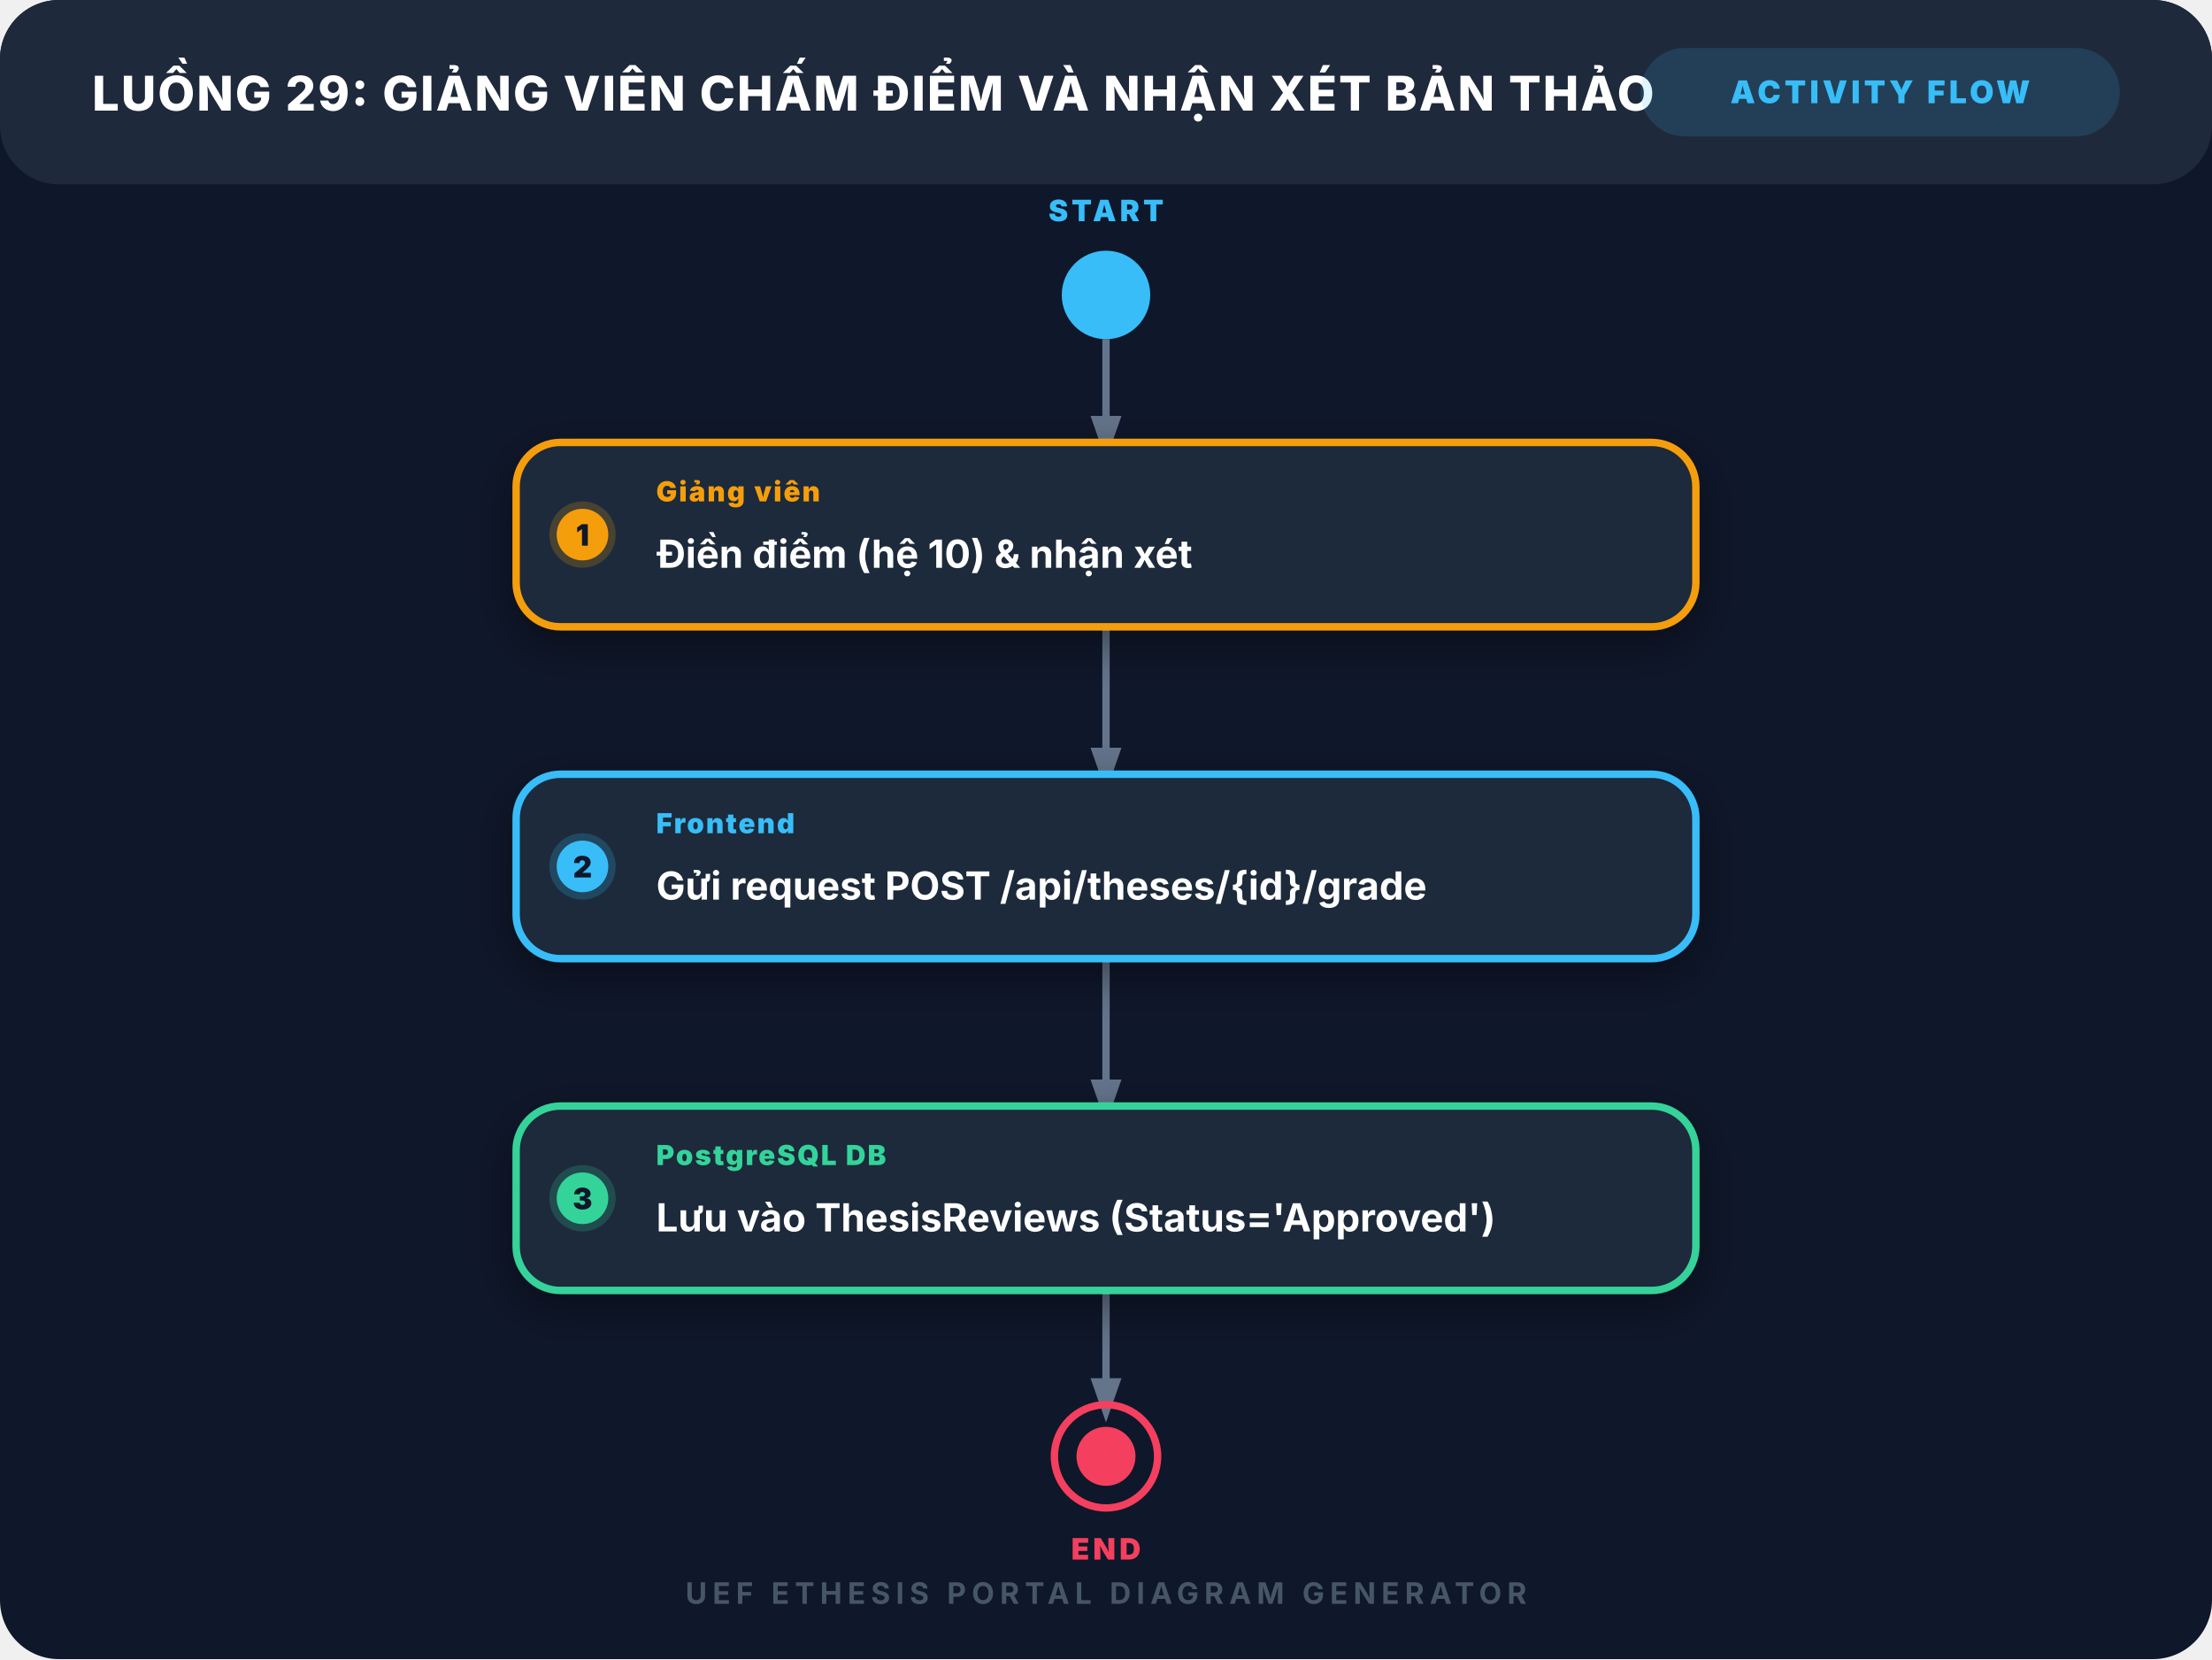
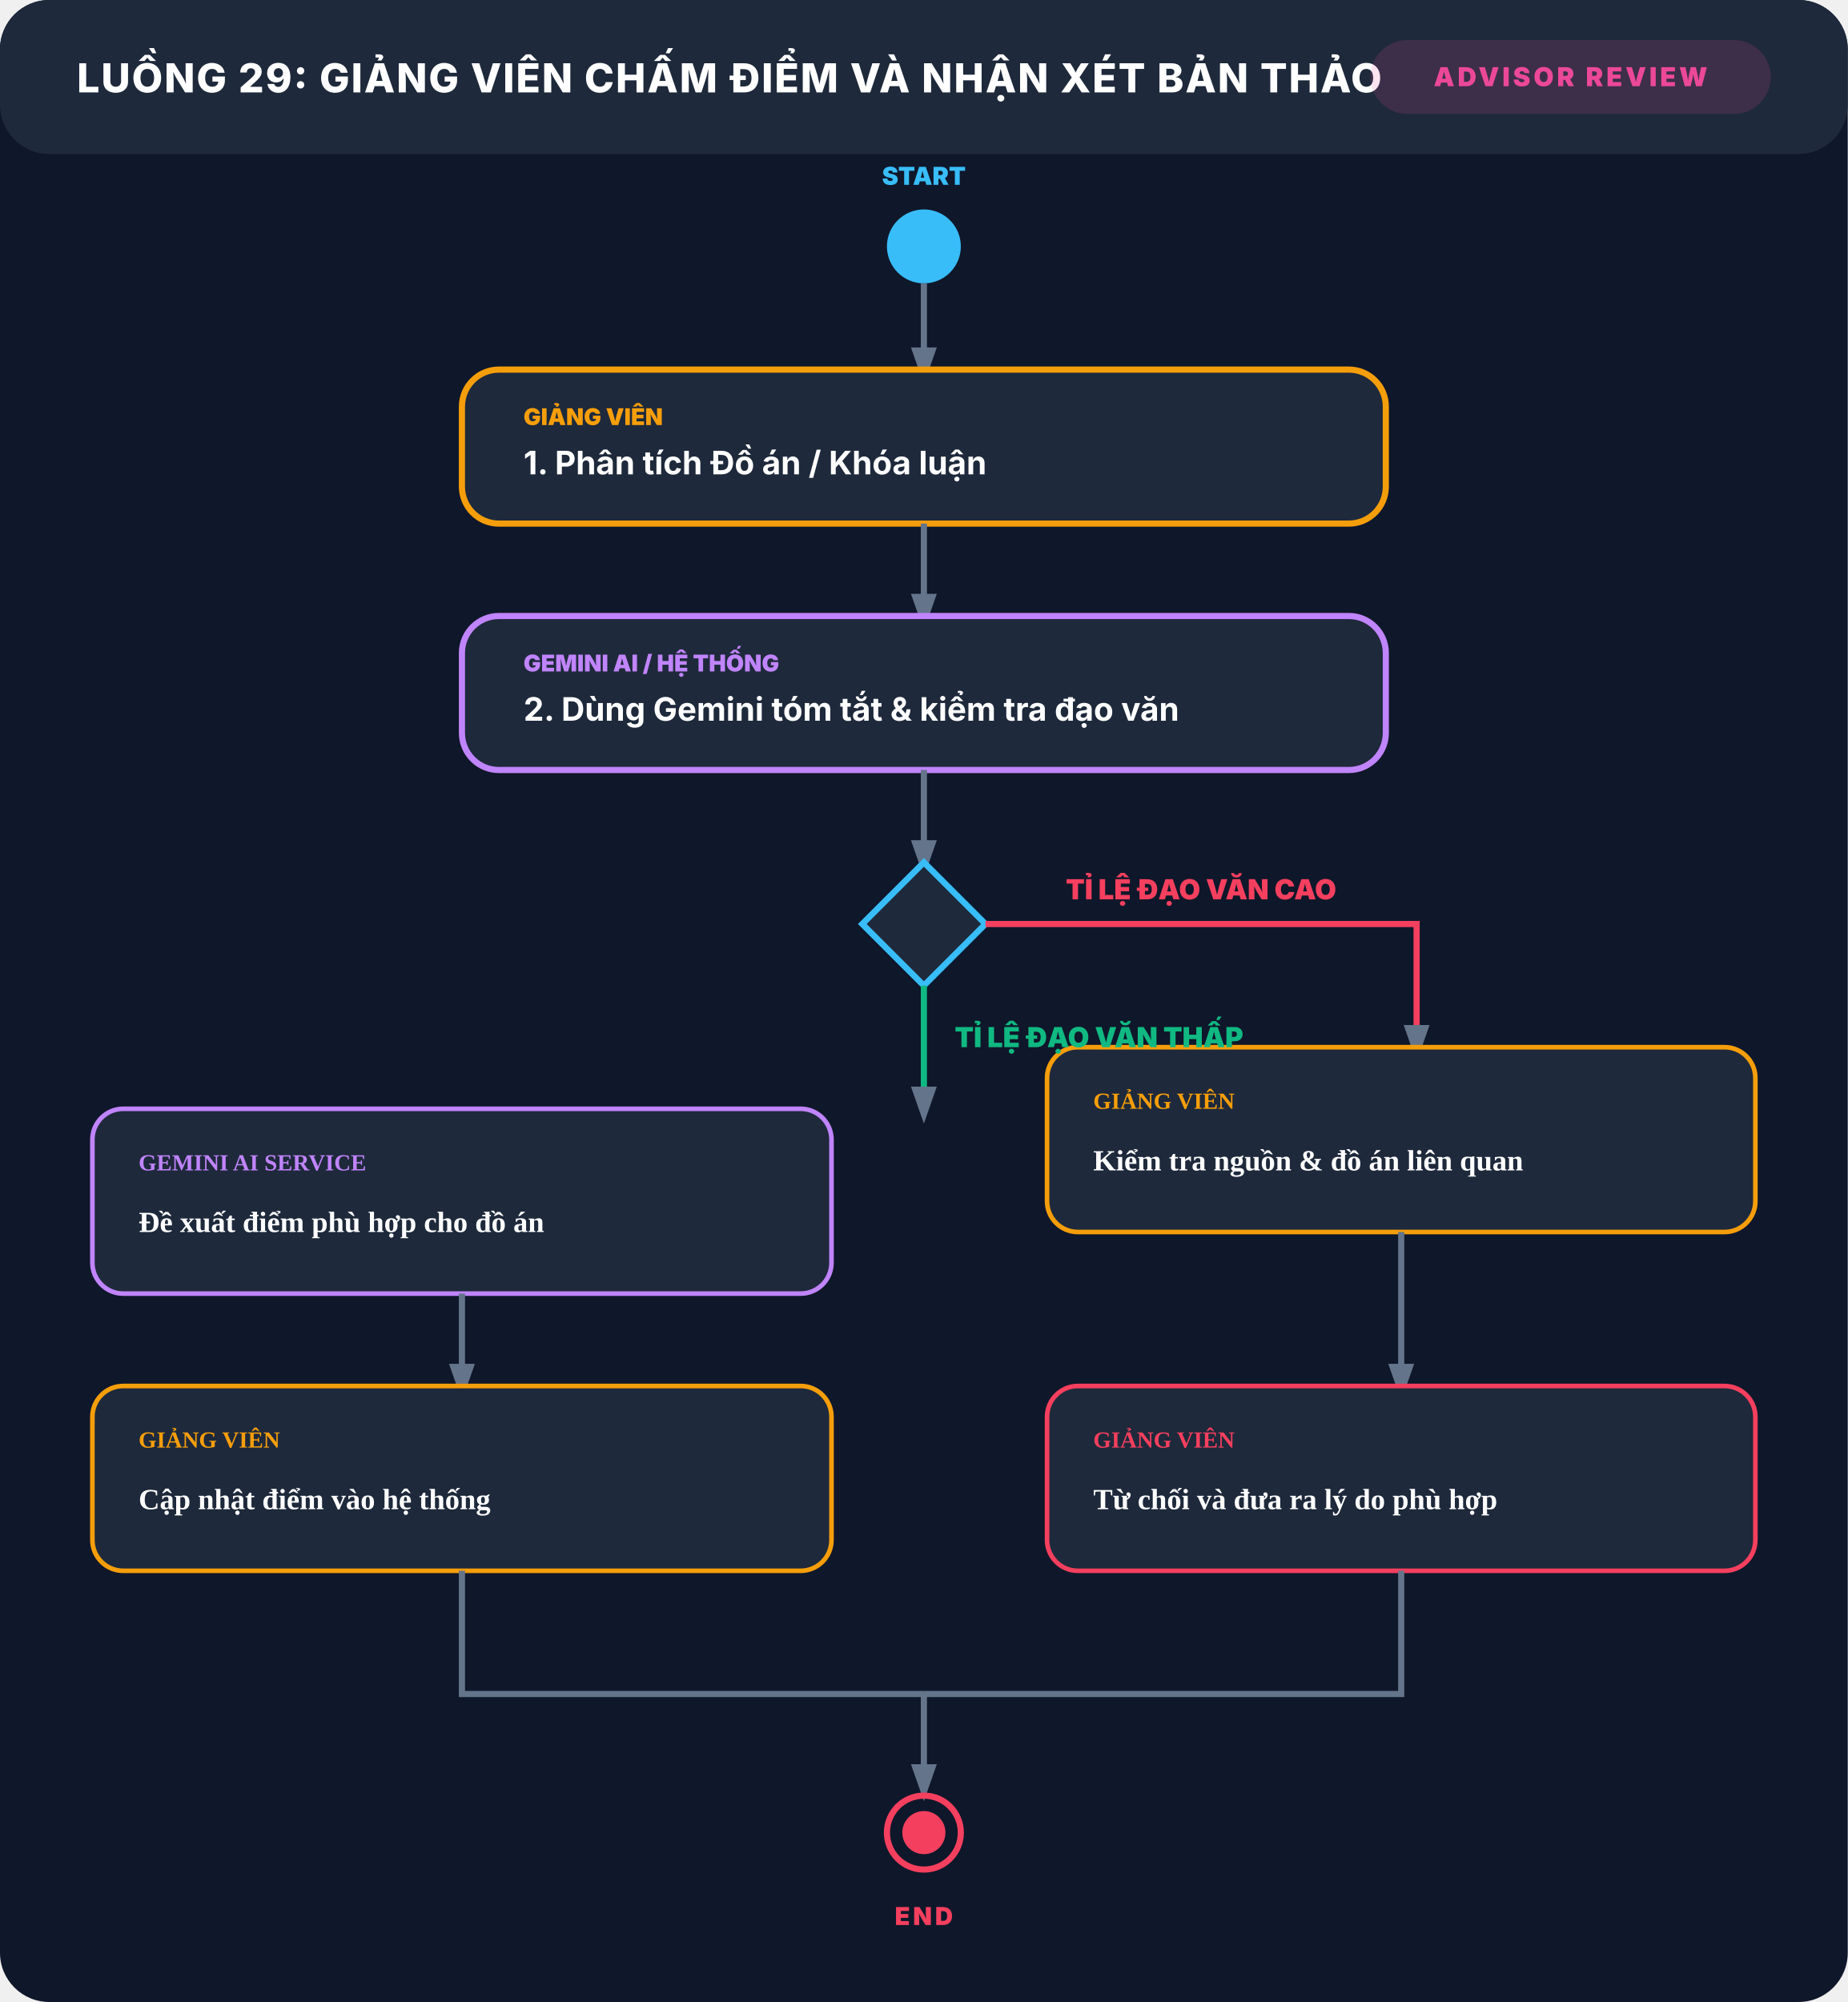
- <svg xmlns="http://www.w3.org/2000/svg" viewBox="0 0 600 450" width="600" height="450">
+ <svg xmlns="http://www.w3.org/2000/svg" viewBox="0 0 600 650" width="600" height="650">
  <defs>
    <marker id="arrow" viewBox="0 0 10 10" refX="6" refY="5" markerWidth="6" markerHeight="6" orient="auto-start-reverse">
      <path d="M 0 1.5 L 10 5 L 0 8.5 z" fill="#64748b" />
    </marker>
  </defs>
  <style>
        .title { font-family: 'Inter', sans-serif; font-size: 13px; font-weight: 800; fill: #ffffff; letter-spacing: 0.5px; }
      </style>
  <rect width="100%" height="100%" fill="#0f172a" rx="16" />
  <rect width="100%" height="50" fill="#1e293b" rx="16" />
  <text x="25" y="30" class="title">LUỒNG 29: GIẢNG VIÊN CHẤM ĐIỂM VÀ NHẬN XÉT BẢN THẢO</text>
-   <rect x="445" y="13" width="130" height="24" rx="12" fill="#38bdf8" opacity="0.15" />
-   <text x="510" y="28" fill="#38bdf8" font-size="8.5" font-family="Inter, sans-serif" font-weight="900" text-anchor="middle" letter-spacing="1">ACTIVITY FLOW</text>
+   <rect x="445" y="13" width="130" height="24" rx="12" fill="#ec4899" opacity="0.15" />
+   <text x="510" y="28" fill="#ec4899" font-size="8.5" font-family="Inter, sans-serif" font-weight="900" text-anchor="middle" letter-spacing="1">ADVISOR REVIEW</text>
+   <circle cx="300" cy="80" r="12" fill="#38bdf8" />
+   <text x="300" y="60" fill="#38bdf8" font-size="8" font-family="Inter, sans-serif" font-weight="900" text-anchor="middle">START</text>
  <line x1="300" y1="92" x2="300" y2="120" stroke="#64748b" stroke-width="2" marker-end="url(#arrow)" />
-   <line x1="300" y1="170" x2="300" y2="210" stroke="#64748b" stroke-width="2" marker-end="url(#arrow)" />
-   <line x1="300" y1="260" x2="300" y2="300" stroke="#64748b" stroke-width="2" marker-end="url(#arrow)" />
-   <line x1="300" y1="350" x2="300" y2="381" stroke="#64748b" stroke-width="2" marker-end="url(#arrow)" />
-   <circle cx="300" cy="80" r="12" fill="#38bdf8" />
-   <text x="300" y="60" fill="#38bdf8" font-size="8" font-family="Inter, sans-serif" font-weight="900" text-anchor="middle" letter-spacing="1">START</text>
-   <g transform="translate(140, 120)">
-     <rect width="320" height="50" rx="12" ry="12" fill="#1e293b" stroke="#f59e0b" stroke-width="2" style="filter: drop-shadow(0px 4px 6px rgba(0,0,0,0.4));" />
-     <circle cx="18" cy="25" r="9" fill="#f59e0b" opacity="0.2" />
-     <circle cx="18" cy="25" r="7" fill="#f59e0b" />
-     <text x="18" y="28" fill="#0f172a" font-size="8" font-family="Inter, sans-serif" font-weight="900" text-anchor="middle">1</text>
-     <text x="38" y="16" fill="#f59e0b" font-size="7.5" font-family="Inter, sans-serif" font-weight="900" style="text-transform: uppercase; letter-spacing: 0.5px;">Giảng viên</text>
-     <text x="38" y="34" fill="#ffffff" font-size="10.5" font-family="Inter, sans-serif" font-weight="700">Điền điểm (hệ 10) &amp; nhận xét</text>
+   <g transform="translate(150, 120)">
+     <rect width="300" height="50" rx="12" ry="12" fill="#1e293b" stroke="#f59e0b" stroke-width="2" />
+     <text x="20" y="18" fill="#f59e0b" font-size="7.5" font-family="Inter, sans-serif" font-weight="900">GIẢNG VIÊN</text>
+     <text x="20" y="34" fill="#ffffff" font-size="10.5" font-family="Inter, sans-serif" font-weight="700">1. Phân tích Đồ án / Khóa luận</text>
  </g>
-   <g transform="translate(140, 210)">
-     <rect width="320" height="50" rx="12" ry="12" fill="#1e293b" stroke="#38bdf8" stroke-width="2" style="filter: drop-shadow(0px 4px 6px rgba(0,0,0,0.4));" />
-     <circle cx="18" cy="25" r="9" fill="#38bdf8" opacity="0.2" />
-     <circle cx="18" cy="25" r="7" fill="#38bdf8" />
-     <text x="18" y="28" fill="#0f172a" font-size="8" font-family="Inter, sans-serif" font-weight="900" text-anchor="middle">2</text>
-     <text x="38" y="16" fill="#38bdf8" font-size="7.5" font-family="Inter, sans-serif" font-weight="900" style="text-transform: uppercase; letter-spacing: 0.5px;">Frontend</text>
-     <text x="38" y="34" fill="#ffffff" font-size="10.5" font-family="Inter, sans-serif" font-weight="700">Gửi request POST /api/theses/{id}/grade</text>
+   <line x1="300" y1="170" x2="300" y2="200" stroke="#64748b" stroke-width="2" marker-end="url(#arrow)" />
+   <g transform="translate(150, 200)">
+     <rect width="300" height="50" rx="12" ry="12" fill="#1e293b" stroke="#c084fc" stroke-width="2" />
+     <text x="20" y="18" fill="#c084fc" font-size="7.5" font-family="Inter, sans-serif" font-weight="900">GEMINI AI / HỆ THỐNG</text>
+     <text x="20" y="34" fill="#ffffff" font-size="10.5" font-family="Inter, sans-serif" font-weight="700">2. Dùng Gemini tóm tắt &amp; kiểm tra đạo văn</text>
  </g>
-   <g transform="translate(140, 300)">
-     <rect width="320" height="50" rx="12" ry="12" fill="#1e293b" stroke="#34d399" stroke-width="2" style="filter: drop-shadow(0px 4px 6px rgba(0,0,0,0.4));" />
-     <circle cx="18" cy="25" r="9" fill="#34d399" opacity="0.2" />
-     <circle cx="18" cy="25" r="7" fill="#34d399" />
-     <text x="18" y="28" fill="#0f172a" font-size="8" font-family="Inter, sans-serif" font-weight="900" text-anchor="middle">3</text>
-     <text x="38" y="16" fill="#34d399" font-size="7.5" font-family="Inter, sans-serif" font-weight="900" style="text-transform: uppercase; letter-spacing: 0.5px;">PostgreSQL DB</text>
-     <text x="38" y="34" fill="#ffffff" font-size="10.5" font-family="Inter, sans-serif" font-weight="700">Lưu vào ThesisReviews (Status='Approved')</text>
+   <line x1="300" y1="250" x2="300" y2="280" stroke="#64748b" stroke-width="2" marker-end="url(#arrow)" />
+   <g transform="translate(280, 280)">
+     <polygon points="20,0 40,20 20,40 0,20" fill="#1e293b" stroke="#38bdf8" stroke-width="2" />
  </g>
-   <circle cx="300" cy="395" r="14" fill="none" stroke="#f43f5e" stroke-width="2" />
-   <circle cx="300" cy="395" r="8" fill="#f43f5e" />
-   <text x="300" y="423" fill="#f43f5e" font-size="8" font-family="Inter, sans-serif" font-weight="900" text-anchor="middle" letter-spacing="1">END</text>
-   <text x="300" y="435" fill="#475569" font-size="8" font-family="Inter, sans-serif" font-weight="bold" text-anchor="middle" letter-spacing="1.5">UEF ETHESIS PORTAL DIAGRAM GENERATOR</text>
+   <path d="M 320 300 H 460 V 340" fill="none" stroke="#f43f5e" stroke-width="2" marker-end="url(#arrow)" />
+   <text x="390" y="292" fill="#f43f5e" font-size="9" font-family="Inter, sans-serif" font-weight="900" text-anchor="middle">TỈ LỆ ĐẠO VĂN CAO</text>
+   <g transform="translate(340, 340)">
+     <rect width="230" height="60" rx="10" fill="#1e293b" stroke="#f59e0b" stroke-width="1.5" />
+     <text x="15" y="20" fill="#f59e0b" font-size="7.5" font-weight="bold">GIẢNG VIÊN</text>
+     <text x="15" y="40" fill="#ffffff" font-size="9.5" font-weight="bold">Kiểm tra nguồn &amp; đồ án liên quan</text>
+   </g>
+   <line x1="455" y1="400" x2="455" y2="450" stroke="#64748b" stroke-width="2" marker-end="url(#arrow)" />
+   <g transform="translate(340, 450)">
+     <rect width="230" height="60" rx="10" fill="#1e293b" stroke="#f43f5e" stroke-width="1.5" />
+     <text x="15" y="20" fill="#f43f5e" font-size="7.5" font-weight="bold">GIẢNG VIÊN</text>
+     <text x="15" y="40" fill="#ffffff" font-size="9.5" font-weight="bold">Từ chối và đưa ra lý do phù hợp</text>
+   </g>
+   <line x1="300" y1="320" x2="300" y2="360" stroke="#10b981" stroke-width="2" marker-end="url(#arrow)" />
+   <text x="310" y="340" fill="#10b981" font-size="9" font-family="Inter, sans-serif" font-weight="900">TỈ LỆ ĐẠO VĂN THẤP</text>
+   <g transform="translate(30, 360)">
+     <rect width="240" height="60" rx="10" fill="#1e293b" stroke="#c084fc" stroke-width="1.5" />
+     <text x="15" y="20" fill="#c084fc" font-size="7.5" font-weight="bold">GEMINI AI SERVICE</text>
+     <text x="15" y="40" fill="#ffffff" font-size="9.5" font-weight="bold">Đề xuất điểm phù hợp cho đồ án</text>
+   </g>
+   <line x1="150" y1="420" x2="150" y2="450" stroke="#64748b" stroke-width="2" marker-end="url(#arrow)" />
+   <g transform="translate(30, 450)">
+     <rect width="240" height="60" rx="10" fill="#1e293b" stroke="#f59e0b" stroke-width="1.5" />
+     <text x="15" y="20" fill="#f59e0b" font-size="7.5" font-weight="bold">GIẢNG VIÊN</text>
+     <text x="15" y="40" fill="#ffffff" font-size="9.5" font-weight="bold">Cập nhật điểm vào hệ thống</text>
+   </g>
+   <path d="M 150 510 V 550 H 300" fill="none" stroke="#64748b" stroke-width="2" />
+   <path d="M 455 510 V 550 H 300" fill="none" stroke="#64748b" stroke-width="2" />
+   <line x1="300" y1="550" x2="300" y2="580" stroke="#64748b" stroke-width="2" marker-end="url(#arrow)" />
+   <circle cx="300" cy="595" r="12" fill="none" stroke="#f43f5e" stroke-width="2" />
+   <circle cx="300" cy="595" r="7" fill="#f43f5e" />
+   <text x="300" y="625" fill="#f43f5e" font-size="8" font-family="Inter, sans-serif" font-weight="900" text-anchor="middle" letter-spacing="1">END</text>
</svg>
